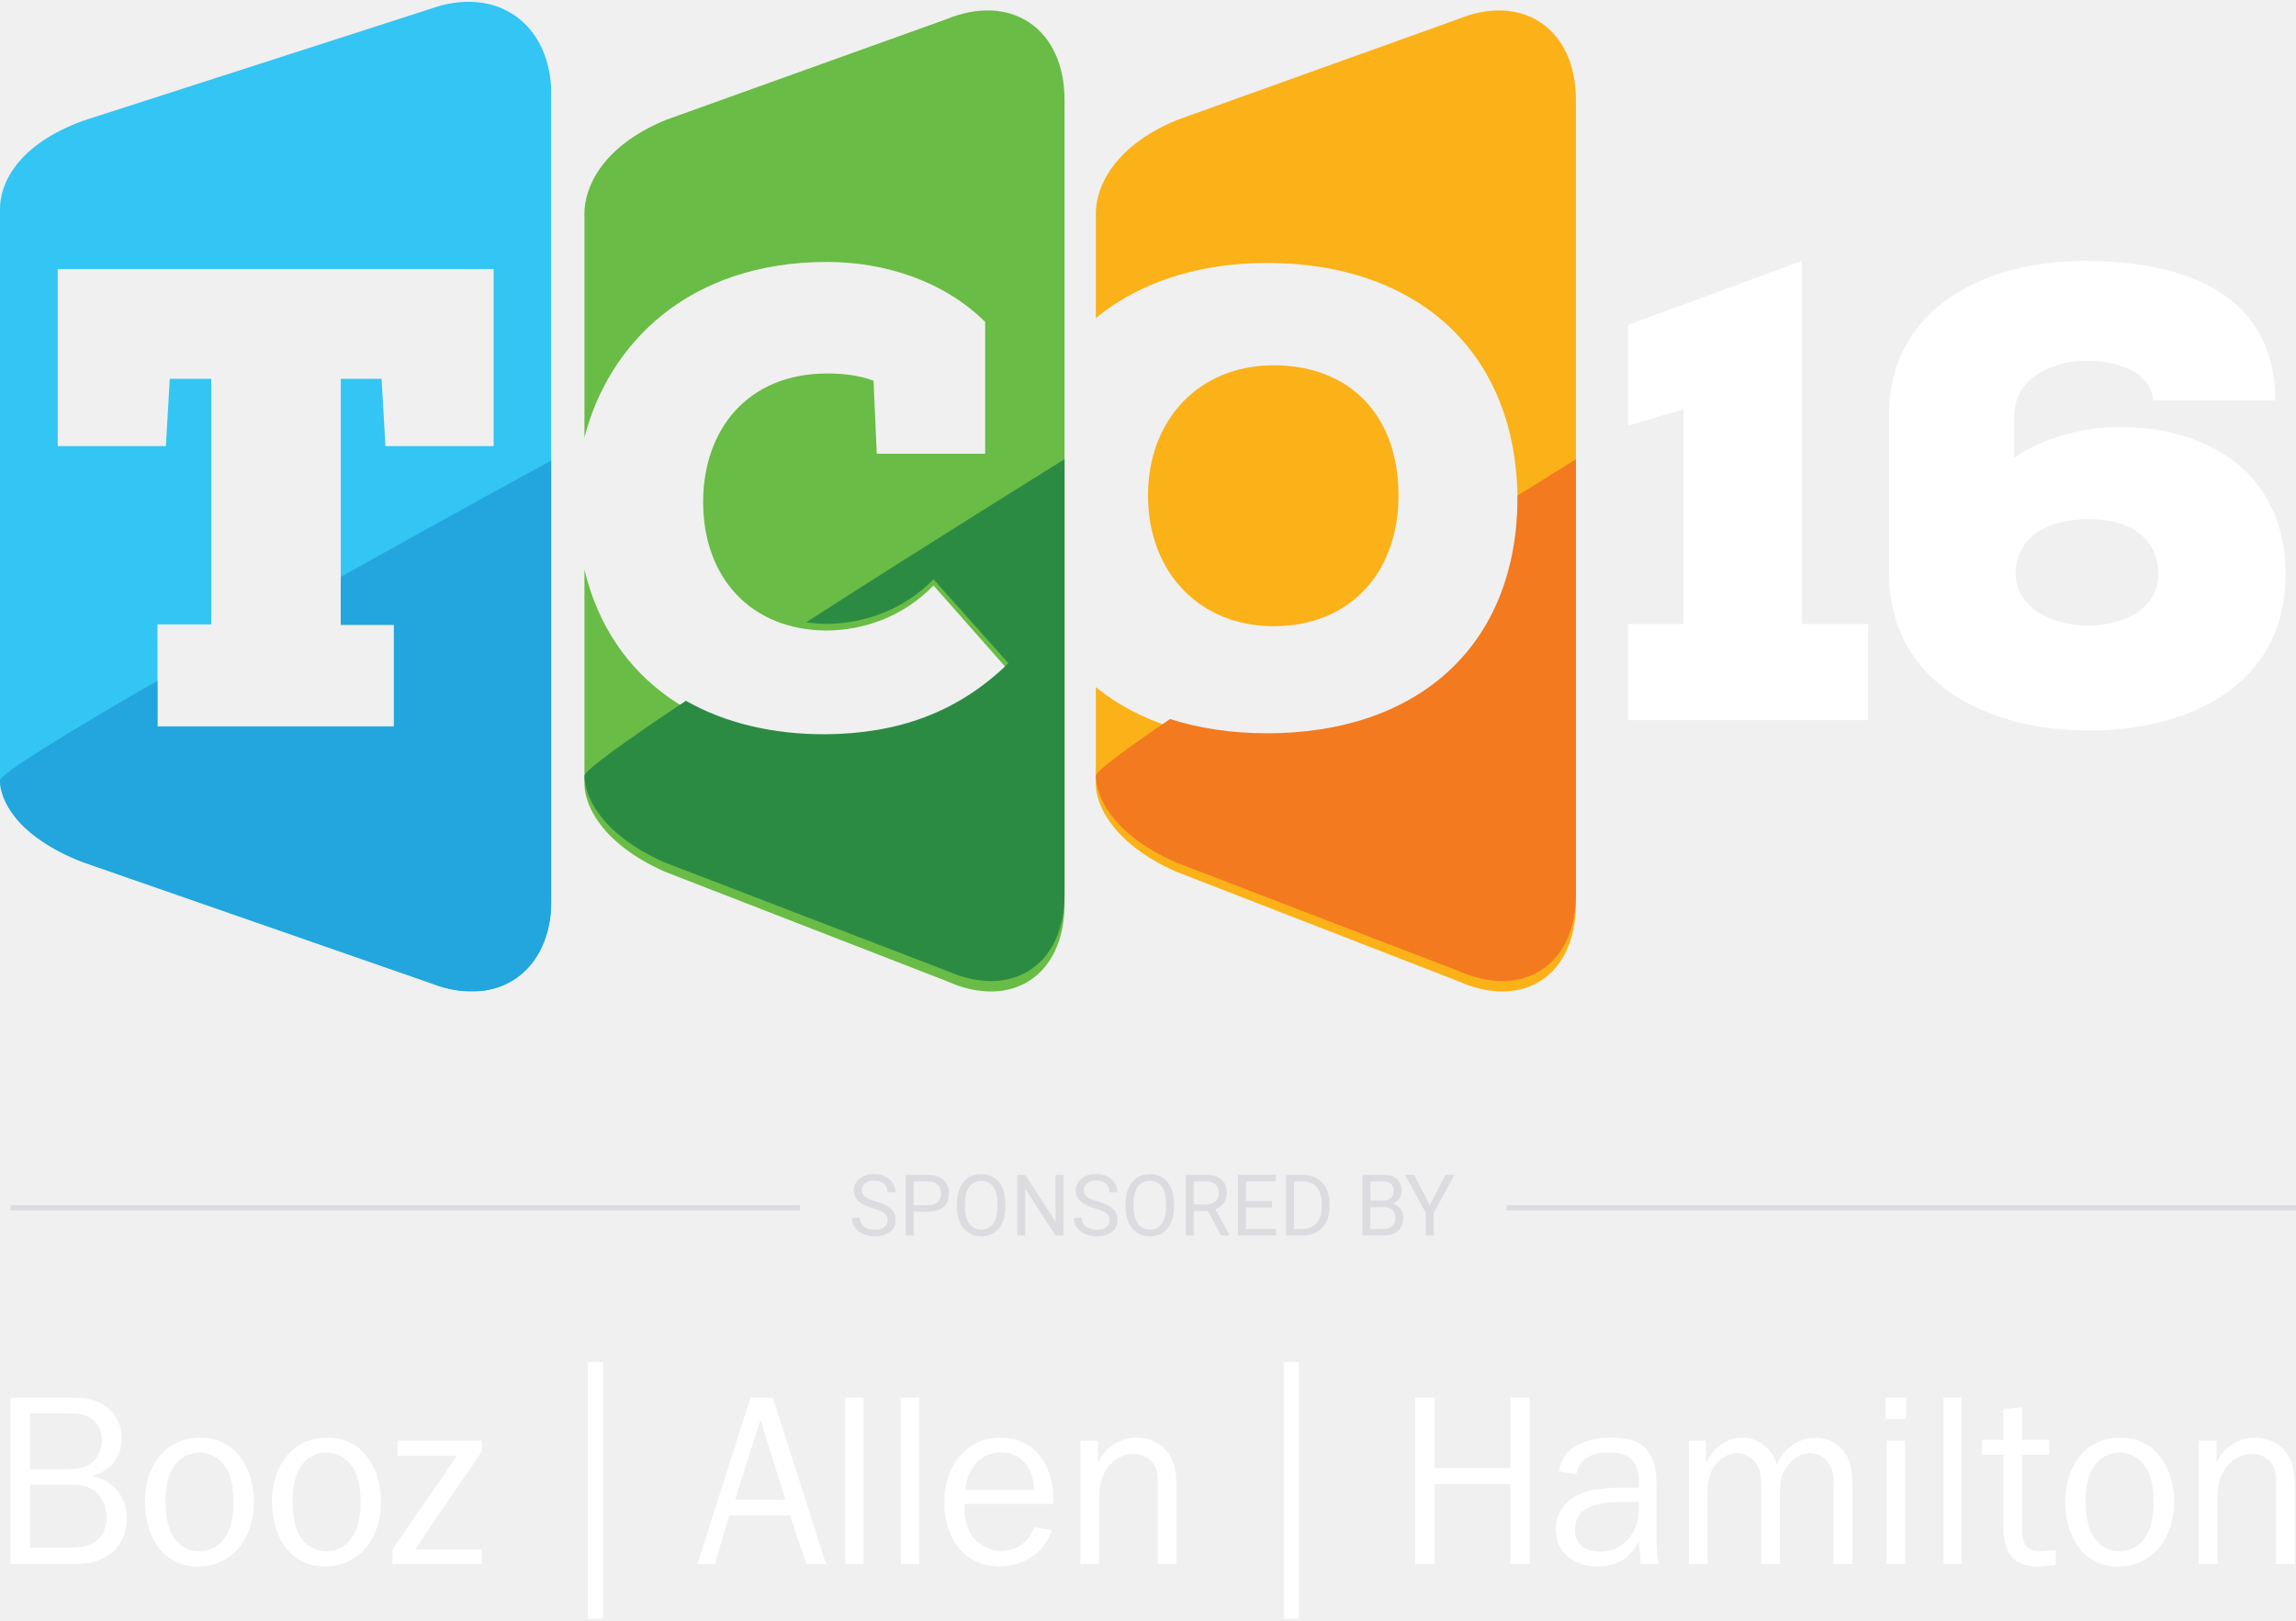
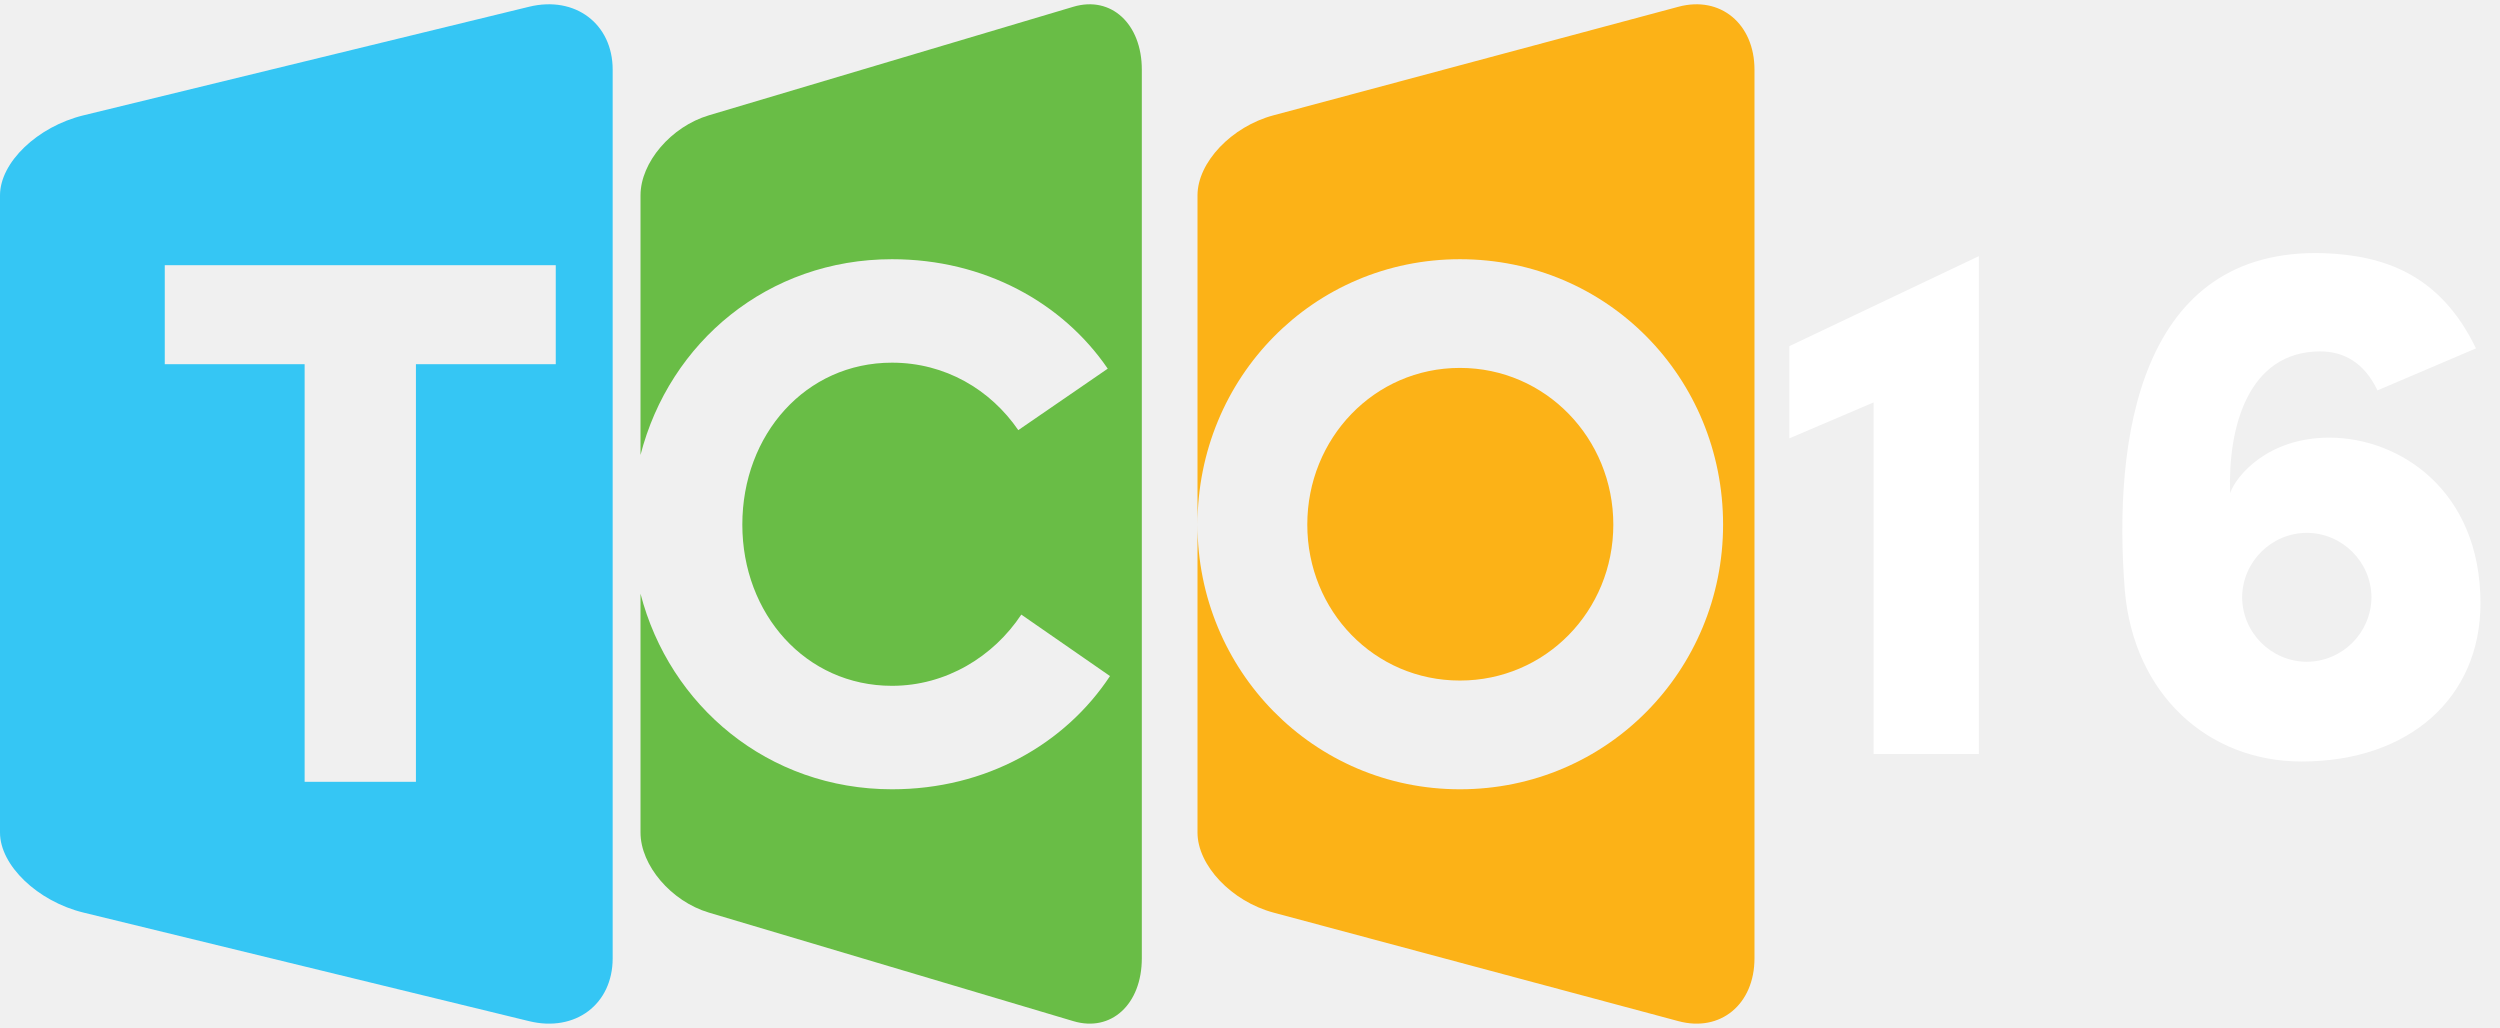
- <svg xmlns="http://www.w3.org/2000/svg" xmlns:xlink="http://www.w3.org/1999/xlink" width="221px" height="156px" viewBox="0 0 221 156" version="1.1">
-   <defs>
-     <polygon id="path-1" points="53.07 0.173 6.46664079e-05 0.173 6.46664079e-05 95.434 53.07 95.434" />
-     <polygon id="path-3" points="53.07 51.233 0 51.233 0 0.122 53.07 0.122" />
-   </defs>
-   <g id="Dashboard-Banners" stroke="none" stroke-width="1" fill="none" fill-rule="evenodd">
-     <g id="TCO-Banner" transform="translate(-895, -118)">
-       <g id="tco16-bah" transform="translate(895, 118)">
-         <g id="Group-2" transform="translate(1, 113)">
-           <g id="Group" transform="translate(0, 18)" fill="#FFFFFF">
-             <path d="M5.791,19.544 C7.236,19.544 8.476,19.469 9.682,18.516 C10.732,17.686 11.2,16.488 11.2,15.135 C11.2,13.072 9.882,11.485 7.934,11.069 L7.934,11.024 C9.659,10.608 10.714,9.242 10.714,7.427 C10.714,6.12 10.12,5.004 9.053,4.277 C7.996,3.574 7.031,3.529 5.815,3.529 L-2.17821782e-05,3.529 L-2.17821782e-05,19.544 L5.791,19.544 Z M1.883,10.419 L1.883,5.035 L5.437,5.035 C6.228,5.035 6.944,5.035 7.625,5.434 C8.435,5.943 8.808,6.672 8.808,7.647 C8.808,8.439 8.451,9.323 7.815,9.806 C7.008,10.441 5.927,10.419 4.939,10.419 L1.883,10.419 Z M1.883,17.975 L1.883,11.904 L5.473,11.904 C6.368,11.904 7.352,11.904 8.112,12.515 C8.851,13.123 9.264,14.089 9.264,15.074 C9.264,15.949 8.941,16.78 8.276,17.301 C7.58,17.869 6.618,17.975 5.747,17.975 L1.883,17.975 Z" id="Fill-1" />
-             <path d="M12.951,13.517 C12.951,16.641 14.517,19.775 18.014,19.775 C21.553,19.775 23.441,16.859 23.441,13.542 C23.441,10.419 21.738,7.38 18.313,7.38 C14.799,7.38 12.951,10.224 12.951,13.517 M14.926,13.517 C14.926,12.555 15.066,11.398 15.505,10.534 C16.015,9.485 17.039,8.819 18.177,8.819 C19.192,8.819 20.172,9.365 20.728,10.234 C21.337,11.208 21.474,12.388 21.474,13.517 C21.474,14.557 21.384,15.643 20.894,16.586 C20.336,17.675 19.379,18.311 18.177,18.311 C17.111,18.311 16.106,17.722 15.597,16.795 C15.084,15.857 14.926,14.605 14.926,13.517" id="Fill-4" />
-             <path d="M25.183,13.517 C25.183,16.641 26.753,19.775 30.247,19.775 C33.787,19.775 35.67,16.859 35.67,13.542 C35.67,10.419 33.969,7.38 30.542,7.38 C27.027,7.38 25.183,10.224 25.183,13.517 M27.157,13.517 C27.157,12.555 27.294,11.398 27.731,10.534 C28.245,9.485 29.264,8.819 30.407,8.819 C31.427,8.819 32.404,9.365 32.96,10.234 C33.561,11.208 33.706,12.388 33.706,13.517 C33.706,14.557 33.611,15.643 33.124,16.586 C32.566,17.675 31.613,18.311 30.407,18.311 C29.339,18.311 28.34,17.722 27.827,16.795 C27.318,15.857 27.157,14.605 27.157,13.517" id="Fill-6" />
-             <polygon id="Fill-8" points="45.381 8.688 38.961 18.119 45.381 18.119 45.381 19.544 36.78 19.544 36.78 18.119 42.989 9.133 37.26 9.133 37.26 7.67 45.381 7.67" />
-             <polygon id="Fill-10" points="55.58 24.799 57.05 24.799 57.05 0.109 55.58 0.109" />
-             <path d="M73.388,3.529 L71.239,3.529 L66.136,19.544 L67.795,19.544 L69.198,14.872 L75.03,14.872 L76.627,19.544 L78.51,19.544 L73.388,3.529 Z M74.606,13.35 L69.749,13.35 L72.194,5.67 L74.606,13.35 Z" id="Fill-12" />
-             <path d="M98.552,15.988 C98.051,17.395 96.909,18.279 95.391,18.279 C94.173,18.279 92.864,17.563 92.314,16.44 C91.882,15.555 91.83,14.681 91.83,13.755 L100.408,13.755 C100.496,10.466 98.926,7.38 95.291,7.38 C91.804,7.38 89.896,10.35 89.896,13.613 C89.896,16.934 91.711,19.775 95.255,19.775 C97.477,19.775 99.524,18.466 100.221,16.299 L98.552,15.988 Z M91.927,12.403 C91.994,10.54 93.346,8.781 95.291,8.781 C97.372,8.781 98.53,10.431 98.512,12.403 L91.927,12.403 Z" id="Fill-13" />
-             <path d="M104.696,9.7 L104.743,9.7 C105.358,8.348 106.779,7.38 108.377,7.38 C109.779,7.38 110.945,7.994 111.68,9.223 C112.293,10.224 112.243,11.816 112.243,12.981 L112.243,19.544 L110.444,19.544 L110.444,12.214 C110.444,11.507 110.47,10.624 110.114,10.019 C109.735,9.345 108.879,8.936 108.119,8.936 C107.178,8.936 106.333,9.389 105.708,10.135 C104.947,11.069 104.79,12.145 104.79,13.328 L104.79,19.544 L102.995,19.544 L102.995,7.67 L104.696,7.67 L104.696,9.7 Z" id="Fill-14" />
-             <path d="M212.345,9.7 L212.394,9.7 C212.993,8.348 214.423,7.38 216.015,7.38 C217.418,7.38 218.599,7.994 219.33,9.223 C219.928,10.224 219.887,11.816 219.887,12.981 L219.887,19.544 L218.084,19.544 L218.084,12.214 C218.084,11.507 218.108,10.624 217.763,10.019 C217.379,9.345 216.533,8.936 215.761,8.936 C214.827,8.936 213.964,9.389 213.344,10.135 C212.599,11.069 212.433,12.145 212.433,13.328 L212.433,19.544 L210.631,19.544 L210.631,7.67 L212.345,7.67 L212.345,9.7 Z" id="Fill-15" />
-             <polygon id="Fill-16" points="122.567 24.799 124.021 24.799 124.021 0.109 122.567 0.109" />
-             <polygon id="Fill-17" points="144.384 19.544 144.384 11.848 137.088 11.848 137.088 19.544 135.221 19.544 135.221 3.529 137.088 3.529 137.088 10.313 144.384 10.313 144.384 3.529 146.245 3.529 146.245 19.544" />
-             <path d="M155.258,12.19 C153.833,12.19 152.148,12.258 150.88,12.891 C149.6,13.469 148.752,14.757 148.752,16.18 C148.752,18.539 150.592,19.775 152.737,19.775 C154.557,19.775 155.935,19.033 156.738,17.322 L156.943,19.544 L158.695,19.544 C158.469,18.777 158.451,17.906 158.451,17.048 L158.451,12.439 C158.451,11.09 158.451,9.599 157.507,8.546 C156.645,7.522 155.247,7.38 153.976,7.38 C151.899,7.38 149.372,8.153 149.056,10.624 L150.719,10.902 C151.032,9.275 152.399,8.804 153.833,8.804 C155.873,8.804 156.738,9.599 156.738,11.676 L156.738,12.19 L155.258,12.19 Z M156.738,14.342 C156.738,16.44 155.28,18.35 153.12,18.35 C151.629,18.35 150.601,17.744 150.601,16.268 C150.601,13.821 153.134,13.563 155.28,13.563 L156.738,13.563 L156.738,14.342 Z" id="Fill-18" />
-             <path d="M163.2,7.67 L163.2,9.799 L163.236,9.799 C163.789,8.484 165.157,7.38 166.747,7.38 C168.39,7.38 169.72,8.602 170.028,10.021 C170.609,8.508 172.059,7.38 173.812,7.38 C174.995,7.38 176.139,8.059 176.752,9.087 C177.315,10.069 177.296,11.363 177.296,12.472 L177.296,19.544 L175.501,19.544 L175.501,12.472 C175.501,11.676 175.55,10.834 175.18,10.108 C174.794,9.345 174.039,8.865 173.222,8.865 C172.34,8.865 171.497,9.433 170.973,10.203 C170.299,11.161 170.324,12.026 170.324,13.153 L170.324,19.544 L168.525,19.544 L168.525,12.026 C168.525,11.363 168.478,10.608 168.138,10.019 C167.734,9.318 166.979,8.865 166.185,8.865 C165.384,8.865 164.554,9.411 164.071,10.033 C163.469,10.809 163.357,11.77 163.357,12.743 L163.357,19.544 L161.57,19.544 L161.57,7.67 L163.2,7.67 Z" id="Fill-19" />
-             <path d="M180.499,5.586 L182.468,5.586 L182.468,3.529 L180.499,3.529 L180.499,5.586 Z M180.603,19.544 L182.375,19.544 L182.375,7.67 L180.603,7.67 L180.603,19.544 Z" id="Fill-20" />
-             <polygon id="Fill-21" points="186.069 19.544 187.812 19.544 187.812 3.529 186.069 3.529" />
-             <polygon id="Fill-22" points="80.356 19.544 82.105 19.544 82.105 3.529 80.356 3.529" />
-             <polygon id="Fill-23" points="85.72 19.544 87.471 19.544 87.471 3.529 85.72 3.529" />
-             <path d="M196.879,19.633 L195.162,19.776 C192.61,19.776 191.834,18.263 191.834,15.899 L191.834,9.034 L189.77,9.034 L189.77,7.584 L191.834,7.584 L191.834,4.639 L193.637,4.45 L193.637,7.584 L196.236,7.584 L196.236,9.034 L193.637,9.034 L193.637,16.201 C193.637,17.585 194.031,18.31 195.509,18.31 L196.879,18.2 L196.879,19.633 Z" id="Fill-24" />
-             <path d="M197.784,13.517 C197.784,16.641 199.337,19.775 202.842,19.775 C206.374,19.775 208.27,16.859 208.27,13.542 C208.27,10.419 206.558,7.38 203.135,7.38 C199.613,7.38 197.784,10.224 197.784,13.517 M199.737,13.517 C199.737,12.555 199.88,11.398 200.32,10.534 C200.832,9.485 201.851,8.819 202.999,8.819 C204.016,8.819 204.994,9.365 205.549,10.234 C206.145,11.208 206.291,12.388 206.291,13.517 C206.291,14.557 206.192,15.643 205.712,16.586 C205.163,17.675 204.206,18.311 202.999,18.311 C201.923,18.311 200.935,17.722 200.417,16.795 C199.908,15.857 199.737,14.605 199.737,13.517" id="Fill-25" />
-           </g>
-           <path d="M83.059,3.317 C82.404,3.127 81.928,2.894 81.63,2.617 C81.332,2.34 81.183,1.999 81.183,1.592 C81.183,1.132 81.365,0.752 81.729,0.451 C82.094,0.15 82.567,0 83.15,0 C83.548,0 83.902,0.078 84.214,0.233 C84.525,0.388 84.766,0.602 84.937,0.874 C85.108,1.147 85.194,1.445 85.194,1.769 L84.426,1.769 C84.426,1.416 84.315,1.138 84.092,0.936 C83.87,0.735 83.556,0.634 83.15,0.634 C82.774,0.634 82.481,0.717 82.27,0.884 C82.059,1.051 81.954,1.283 81.954,1.58 C81.954,1.818 82.054,2.019 82.254,2.184 C82.454,2.348 82.795,2.499 83.276,2.635 C83.757,2.771 84.133,2.922 84.405,3.086 C84.676,3.251 84.878,3.443 85.009,3.662 C85.14,3.881 85.205,4.139 85.205,4.436 C85.205,4.909 85.023,5.288 84.657,5.573 C84.291,5.858 83.802,6 83.19,6 C82.793,6 82.422,5.923 82.077,5.769 C81.733,5.616 81.467,5.405 81.28,5.138 C81.093,4.87 81,4.567 81,4.227 L81.767,4.227 C81.767,4.58 81.896,4.859 82.155,5.064 C82.413,5.268 82.758,5.37 83.19,5.37 C83.593,5.37 83.902,5.287 84.116,5.122 C84.331,4.956 84.438,4.73 84.438,4.444 C84.438,4.158 84.339,3.936 84.14,3.78 C83.941,3.624 83.581,3.469 83.059,3.317 L83.059,3.317 Z M86.946,3.634 L86.946,5.92 L86.183,5.92 L86.183,0.08 L88.318,0.08 C88.951,0.08 89.447,0.243 89.806,0.57 C90.166,0.896 90.345,1.328 90.345,1.865 C90.345,2.432 90.169,2.868 89.818,3.174 C89.467,3.481 88.964,3.634 88.31,3.634 L86.946,3.634 Z M86.946,3.004 L88.318,3.004 C88.726,3.004 89.039,2.907 89.256,2.713 C89.473,2.519 89.582,2.239 89.582,1.873 C89.582,1.525 89.473,1.247 89.256,1.039 C89.039,0.83 88.741,0.722 88.362,0.714 L86.946,0.714 L86.946,3.004 Z M95.771,3.189 C95.771,3.761 95.675,4.26 95.485,4.686 C95.294,5.113 95.024,5.439 94.674,5.663 C94.324,5.888 93.916,6 93.449,6 C92.994,6 92.59,5.887 92.237,5.661 C91.885,5.435 91.611,5.113 91.416,4.695 C91.222,4.276 91.121,3.791 91.116,3.241 L91.116,2.82 C91.116,2.258 91.213,1.762 91.406,1.332 C91.6,0.901 91.873,0.572 92.227,0.343 C92.581,0.114 92.986,0 93.442,0 C93.905,0 94.314,0.113 94.668,0.339 C95.022,0.565 95.294,0.892 95.485,1.322 C95.675,1.751 95.771,2.25 95.771,2.82 L95.771,3.189 Z M95.012,2.811 C95.012,2.119 94.874,1.588 94.598,1.217 C94.323,0.847 93.937,0.662 93.442,0.662 C92.959,0.662 92.58,0.847 92.303,1.217 C92.026,1.588 91.883,2.102 91.875,2.759 L91.875,3.189 C91.875,3.86 92.015,4.387 92.295,4.771 C92.574,5.154 92.959,5.346 93.449,5.346 C93.942,5.346 94.324,5.165 94.594,4.803 C94.865,4.441 95.004,3.921 95.012,3.245 L95.012,2.811 Z M101.364,5.92 L100.596,5.92 L97.683,1.42 L97.683,5.92 L96.916,5.92 L96.916,0.08 L97.683,0.08 L100.604,4.6 L100.604,0.08 L101.364,0.08 L101.364,5.92 Z M104.424,3.317 C103.77,3.127 103.293,2.894 102.995,2.617 C102.697,2.34 102.548,1.999 102.548,1.592 C102.548,1.132 102.73,0.752 103.095,0.451 C103.459,0.15 103.933,0 104.516,0 C104.913,0 105.268,0.078 105.579,0.233 C105.89,0.388 106.131,0.602 106.302,0.874 C106.473,1.147 106.559,1.445 106.559,1.769 L105.792,1.769 C105.792,1.416 105.68,1.138 105.458,0.936 C105.235,0.735 104.921,0.634 104.516,0.634 C104.139,0.634 103.846,0.717 103.635,0.884 C103.425,1.051 103.319,1.283 103.319,1.58 C103.319,1.818 103.419,2.019 103.619,2.184 C103.819,2.348 104.16,2.499 104.641,2.635 C105.122,2.771 105.498,2.922 105.77,3.086 C106.041,3.251 106.243,3.443 106.374,3.662 C106.505,3.881 106.571,4.139 106.571,4.436 C106.571,4.909 106.388,5.288 106.022,5.573 C105.656,5.858 105.168,6 104.555,6 C104.158,6 103.787,5.923 103.442,5.769 C103.098,5.616 102.832,5.405 102.645,5.138 C102.459,4.87 102.365,4.567 102.365,4.227 L103.132,4.227 C103.132,4.58 103.262,4.859 103.52,5.064 C103.778,5.268 104.123,5.37 104.555,5.37 C104.958,5.37 105.267,5.287 105.482,5.122 C105.696,4.956 105.804,4.73 105.804,4.444 C105.804,4.158 105.704,3.936 105.505,3.78 C105.307,3.624 104.946,3.469 104.424,3.317 L104.424,3.317 Z M112,3.189 C112,3.761 111.905,4.26 111.714,4.686 C111.523,5.113 111.253,5.439 110.903,5.663 C110.554,5.888 110.145,6 109.679,6 C109.223,6 108.819,5.887 108.467,5.661 C108.114,5.435 107.841,5.113 107.646,4.695 C107.451,4.276 107.351,3.791 107.346,3.241 L107.346,2.82 C107.346,2.258 107.443,1.762 107.636,1.332 C107.829,0.901 108.103,0.572 108.457,0.343 C108.811,0.114 109.215,0 109.671,0 C110.135,0 110.544,0.113 110.897,0.339 C111.251,0.565 111.523,0.892 111.714,1.322 C111.905,1.751 112,2.25 112,2.82 L112,3.189 Z M111.241,2.811 C111.241,2.119 111.103,1.588 110.828,1.217 C110.552,0.847 110.167,0.662 109.671,0.662 C109.189,0.662 108.809,0.847 108.532,1.217 C108.255,1.588 108.113,2.102 108.105,2.759 L108.105,3.189 C108.105,3.86 108.245,4.387 108.524,4.771 C108.804,5.154 109.189,5.346 109.679,5.346 C110.172,5.346 110.554,5.165 110.824,4.803 C111.094,4.441 111.233,3.921 111.241,3.245 L111.241,2.811 Z M115.268,3.557 L113.908,3.557 L113.908,5.92 L113.141,5.92 L113.141,0.08 L115.057,0.08 C115.709,0.08 116.211,0.23 116.562,0.529 C116.913,0.829 117.088,1.265 117.088,1.837 C117.088,2.201 116.991,2.517 116.796,2.787 C116.601,3.057 116.33,3.259 115.983,3.393 L117.343,5.872 L117.343,5.92 L116.524,5.92 L115.268,3.557 Z M113.908,2.928 L115.081,2.928 C115.46,2.928 115.761,2.829 115.985,2.631 C116.209,2.433 116.321,2.168 116.321,1.837 C116.321,1.476 116.215,1.199 116.001,1.007 C115.788,0.814 115.48,0.717 115.077,0.714 L113.908,0.714 L113.908,2.928 Z M121.429,3.221 L118.921,3.221 L118.921,5.29 L121.834,5.29 L121.834,5.92 L118.158,5.92 L118.158,0.08 L121.795,0.08 L121.795,0.714 L118.921,0.714 L118.921,2.591 L121.429,2.591 L121.429,3.221 Z M122.784,5.92 L122.784,0.08 L124.418,0.08 C124.922,0.08 125.367,0.193 125.754,0.417 C126.141,0.642 126.439,0.961 126.65,1.376 C126.861,1.79 126.967,2.266 126.97,2.803 L126.97,3.176 C126.97,3.727 126.865,4.21 126.654,4.624 C126.443,5.039 126.143,5.357 125.752,5.579 C125.361,5.801 124.906,5.914 124.386,5.92 L122.784,5.92 Z M123.548,0.714 L123.548,5.29 L124.351,5.29 C124.939,5.29 125.397,5.106 125.724,4.737 C126.051,4.368 126.215,3.842 126.215,3.16 L126.215,2.82 C126.215,2.156 126.06,1.641 125.752,1.273 C125.443,0.906 125.005,0.719 124.438,0.714 L123.548,0.714 Z M130.138,5.92 L130.138,0.08 L132.03,0.08 C132.658,0.08 133.131,0.211 133.447,0.473 C133.764,0.735 133.922,1.123 133.922,1.636 C133.922,1.909 133.845,2.15 133.692,2.36 C133.538,2.57 133.329,2.733 133.064,2.848 C133.376,2.936 133.623,3.104 133.805,3.351 C133.986,3.598 134.077,3.893 134.077,4.235 C134.077,4.759 133.909,5.171 133.572,5.471 C133.236,5.77 132.76,5.92 132.145,5.92 L130.138,5.92 Z M130.901,3.189 L130.901,5.29 L132.161,5.29 C132.516,5.29 132.797,5.197 133.002,5.011 C133.207,4.826 133.31,4.57 133.31,4.243 C133.31,3.54 132.931,3.189 132.173,3.189 L130.901,3.189 Z M130.901,2.571 L132.054,2.571 C132.388,2.571 132.655,2.487 132.855,2.318 C133.055,2.15 133.155,1.921 133.155,1.632 C133.155,1.311 133.062,1.078 132.877,0.932 C132.691,0.787 132.409,0.714 132.03,0.714 L130.901,0.714 L130.901,2.571 Z M136.623,3.012 L138.133,0.08 L139,0.08 L137.005,3.742 L137.005,5.92 L136.241,5.92 L136.241,3.742 L134.246,0.08 L135.12,0.08 L136.623,3.012 Z" id="SPONSORED-BY" fill="#DCDCE0" />
-           <rect id="Rectangle-24" fill="#DCDCE0" x="0" y="3" width="76" height="0.5" />
-           <rect id="Rectangle-24" fill="#DCDCE0" x="144" y="3" width="76" height="0.5" />
-         </g>
-         <g id="Page-1">
-           <path d="M134.612,47.685 C134.612,39.991 129.932,35.16 122.588,35.16 C115.437,35.16 110.502,40.371 110.502,47.685 C110.502,55.123 115.502,60.274 122.588,60.274 C129.932,60.274 134.612,55.123 134.612,47.685" id="Fill-1" fill="#FBB118" />
-           <path d="M140.257,1.87 L113.289,11.551 C107.001,14.158 105.479,18.196 105.479,20.522 L105.479,30.605 C109.671,27.17 115.356,25.308 121.968,25.308 C136.255,25.308 146.07,33.724 146.07,48.291 C146.07,63.046 136.255,71.335 121.968,71.335 C115.356,71.335 109.671,69.541 105.479,66.141 L105.479,75.484 C105.479,77.317 106.94,81.094 113.154,83.878 L140.392,94.454 C146.605,97.235 151.689,93.892 151.689,87.022 L151.689,9.619 C151.689,2.749 146.544,-0.738 140.257,1.87" id="Fill-3" fill="#FBB118" />
-           <path d="M207.751,55.272 C207.751,51.9 205.141,49.965 201.099,49.965 C196.311,49.965 194.012,52.275 194.012,55.209 C194.012,57.77 196.438,60.205 201.039,60.205 C204.768,60.205 207.751,58.394 207.751,55.272 L207.751,55.272 Z M207.254,38.538 C207.007,35.917 204.208,34.729 200.727,34.729 C197.308,34.729 193.886,36.603 193.886,39.974 L193.886,44.097 C196.375,42.223 200.479,41.097 203.96,41.097 C213.161,41.097 220,46.031 220,55.272 C220,66.012 210.612,70.32 201.039,70.32 C191.649,70.32 181.826,65.95 181.826,55.148 L181.826,39.974 C181.826,29.609 191.091,25.114 200.662,25.114 C210.487,25.114 219.006,28.424 219.006,38.538 L207.254,38.538 Z" id="Fill-5" fill="#FFFFFF" />
-           <g id="Group-9">
-             <mask id="mask-2" fill="white">
-               <use xlink:href="#path-1" />
-             </mask>
-             <g id="Clip-8" />
-             <path d="M47.514,42.938 L37.1,42.938 L36.728,36.461 L32.802,36.461 L32.802,60.102 L37.914,60.102 L37.914,69.91 L15.157,69.91 L15.157,60.102 L20.333,60.102 L20.333,36.461 L16.34,36.461 L15.968,42.938 L5.556,42.938 L5.556,25.896 L47.514,25.896 L47.514,42.938 Z M41.396,0.864 L8.041,11.609 C1.619,13.932 6.46664079e-05,17.737 6.46664079e-05,20.067 L6.46664079e-05,36.809 L6.46664079e-05,59.256 L6.46664079e-05,75.102 C6.46664079e-05,76.938 1.569,80.473 7.932,82.957 L41.505,94.646 C47.865,97.131 53.07,93.535 53.07,86.657 L53.07,9.149 C53.07,2.269 47.817,-1.459 41.396,0.864 L41.396,0.864 Z" id="Fill-7" fill="#33C5F3" mask="url(#mask-2)" />
-           </g>
-           <path d="M91.033,1.87 L64.069,11.551 C57.78,14.158 56.256,18.196 56.256,20.522 L56.256,37.242 L56.256,42.116 C58.57,33.079 66.272,25.213 79.606,25.213 C85.139,25.213 90.85,27.035 94.828,30.99 L94.828,43.675 L84.394,43.675 L84.08,36.643 C82.528,36.076 81.036,35.951 79.606,35.951 C71.97,35.951 67.682,41.351 67.682,48.32 C67.682,55.667 72.341,60.627 79.486,60.69 C83.088,60.69 86.938,59.371 89.856,56.357 L97.063,64.521 C92.154,69.355 86.379,71.364 79.486,71.429 C67.717,71.481 58.814,65.524 56.256,54.833 L56.256,59.659 L56.256,75.484 C56.256,77.317 57.719,81.094 63.935,83.878 L91.168,94.454 C97.382,97.235 102.466,93.892 102.466,87.022 L102.466,9.619 C102.466,2.749 97.321,-0.738 91.033,1.87" id="Fill-10" fill="#69BC45" />
-           <polygon id="Fill-12" fill="#FFFFFF" points="173.448 60.066 173.448 25.114 156.712 31.272 156.712 40.977 162.055 39.393 162.055 60.066 156.712 60.066 156.712 69.315 179.817 69.315 179.817 60.066" />
-           <g id="Group-16" transform="translate(0, 44.20091)">
-             <mask id="mask-4" fill="white">
-               <use xlink:href="#path-3" />
-             </mask>
-             <g id="Clip-15" />
-             <path d="M32.802,11.324 L32.802,15.95 L37.914,15.95 L37.914,25.744 L15.157,25.744 L15.157,21.319 C6.606,26.257 -4.31109386e-05,30.283 -4.31109386e-05,30.929 C-4.31109386e-05,32.762 1.569,36.293 7.932,38.773 L41.505,50.447 C47.865,52.928 53.07,49.337 53.07,42.468 L53.07,0.122 C53.07,0.122 43.681,5.248 32.802,11.324" id="Fill-14" fill="#23A5DE" mask="url(#mask-4)" />
-           </g>
-           <path d="M146.069,47.707 C146.069,47.731 146.07,47.754 146.07,47.778 C146.07,62.379 136.255,70.582 121.968,70.582 C118.586,70.582 115.449,70.112 112.626,69.208 C108.336,72.126 105.479,74.236 105.479,74.687 C105.479,76.501 106.94,80.239 113.154,82.994 L140.392,93.459 C146.605,96.212 151.689,92.904 151.689,86.106 L151.689,44.201 C151.689,44.201 149.498,45.561 146.069,47.707" id="Fill-17" fill="#F37A1F" />
-           <path d="M77.594,59.897 C78.205,59.983 78.831,60.042 79.486,60.048 C83.088,60.048 86.938,58.743 89.857,55.76 L97.063,63.839 C92.154,68.623 86.379,70.61 79.486,70.675 C74.354,70.697 69.77,69.585 66.017,67.45 C60.31,71.256 56.256,74.15 56.256,74.688 C56.256,76.501 57.719,80.239 63.935,82.994 L91.167,93.459 C97.382,96.212 102.466,92.904 102.466,86.106 L102.466,44.201 C102.466,44.201 89.704,52.119 77.594,59.897" id="Fill-19" fill="#2C8B43" />
-         </g>
-       </g>
-     </g>
+ <svg xmlns="http://www.w3.org/2000/svg" width="73" height="30" viewBox="0 0 73 30">
+   <g fill="none" fill-rule="evenodd">
+     <path d="M2.44 3.367L15.45.197c1.347-.329 2.44.502 2.44 1.836v25.95c0 1.342-1.092 2.164-2.44 1.835l-13.01-3.17C1.094 26.32 0 25.268 0 24.311V5.704c0-.962 1.092-2.009 2.44-2.337zm2.37 7.267h4.085v12.194h3.25V10.634h4.083v-2.89H4.811v2.89z" fill="#35C6F4" />
+     <path d="M18.703 17.336v6.975c0 .956.894 2.009 1.997 2.337l10.644 3.17c1.103.329 1.997-.493 1.997-1.836V2.032c0-1.333-.894-2.164-1.997-1.835L20.7 3.367c-1.103.328-1.997 1.375-1.997 2.337v7.581c.848-3.3 3.727-5.716 7.343-5.716 2.7 0 4.984 1.27 6.3 3.196l-2.612 1.795c-.812-1.182-2.13-1.97-3.688-1.97-2.525 0-4.37 2.102-4.37 4.729 0 2.605 1.845 4.707 4.37 4.707 1.58 0 2.964-.854 3.776-2.08l2.59 1.795c-1.317 1.992-3.622 3.306-6.366 3.306-3.616 0-6.495-2.432-7.343-5.711z" fill="#69BD46" />
+     <path d="M37.186 3.367L49.012.197c1.225-.329 2.219.502 2.219 1.836v25.95c0 1.342-.993 2.164-2.219 1.835l-11.826-3.17c-1.226-.328-2.219-1.38-2.219-2.337V5.704c0-.962.993-2.009 2.219-2.337zm-2.219 11.952c0 4.247 3.381 7.728 7.663 7.728 4.303 0 7.684-3.481 7.684-7.728 0-4.291-3.38-7.75-7.684-7.75-4.282 0-7.663 3.459-7.663 7.75zm3.206 0c0-2.518 1.954-4.576 4.457-4.576s4.479 2.058 4.479 4.576c0 2.517-1.976 4.553-4.48 4.553-2.502 0-4.456-2.036-4.456-4.553z" fill="#FCB217" />
+     <path d="M57.782 7.48l-5.533 2.628V12.8l2.46-1.05v10.267h3.073V7.48zm10.235 5.299c-1.8 0-2.723 1.116-2.898 1.62-.066-1.927.527-4.138 2.635-4.138.658 0 1.273.306 1.668 1.138l2.876-1.226c-1.053-2.189-2.722-2.714-4.435-2.78-5.4-.175-6.17 5.43-5.818 9.851.263 3.043 2.437 4.992 5.16 4.992 3.14 0 5.225-1.861 5.225-4.62 0-3.305-2.371-4.837-4.413-4.837zm1.23 4.662a1.9 1.9 0 0 1-1.889 1.883 1.9 1.9 0 0 1-1.888-1.883 1.9 1.9 0 0 1 1.888-1.882 1.9 1.9 0 0 1 1.889 1.882z" fill="#FFF" />
  </g>
</svg>
